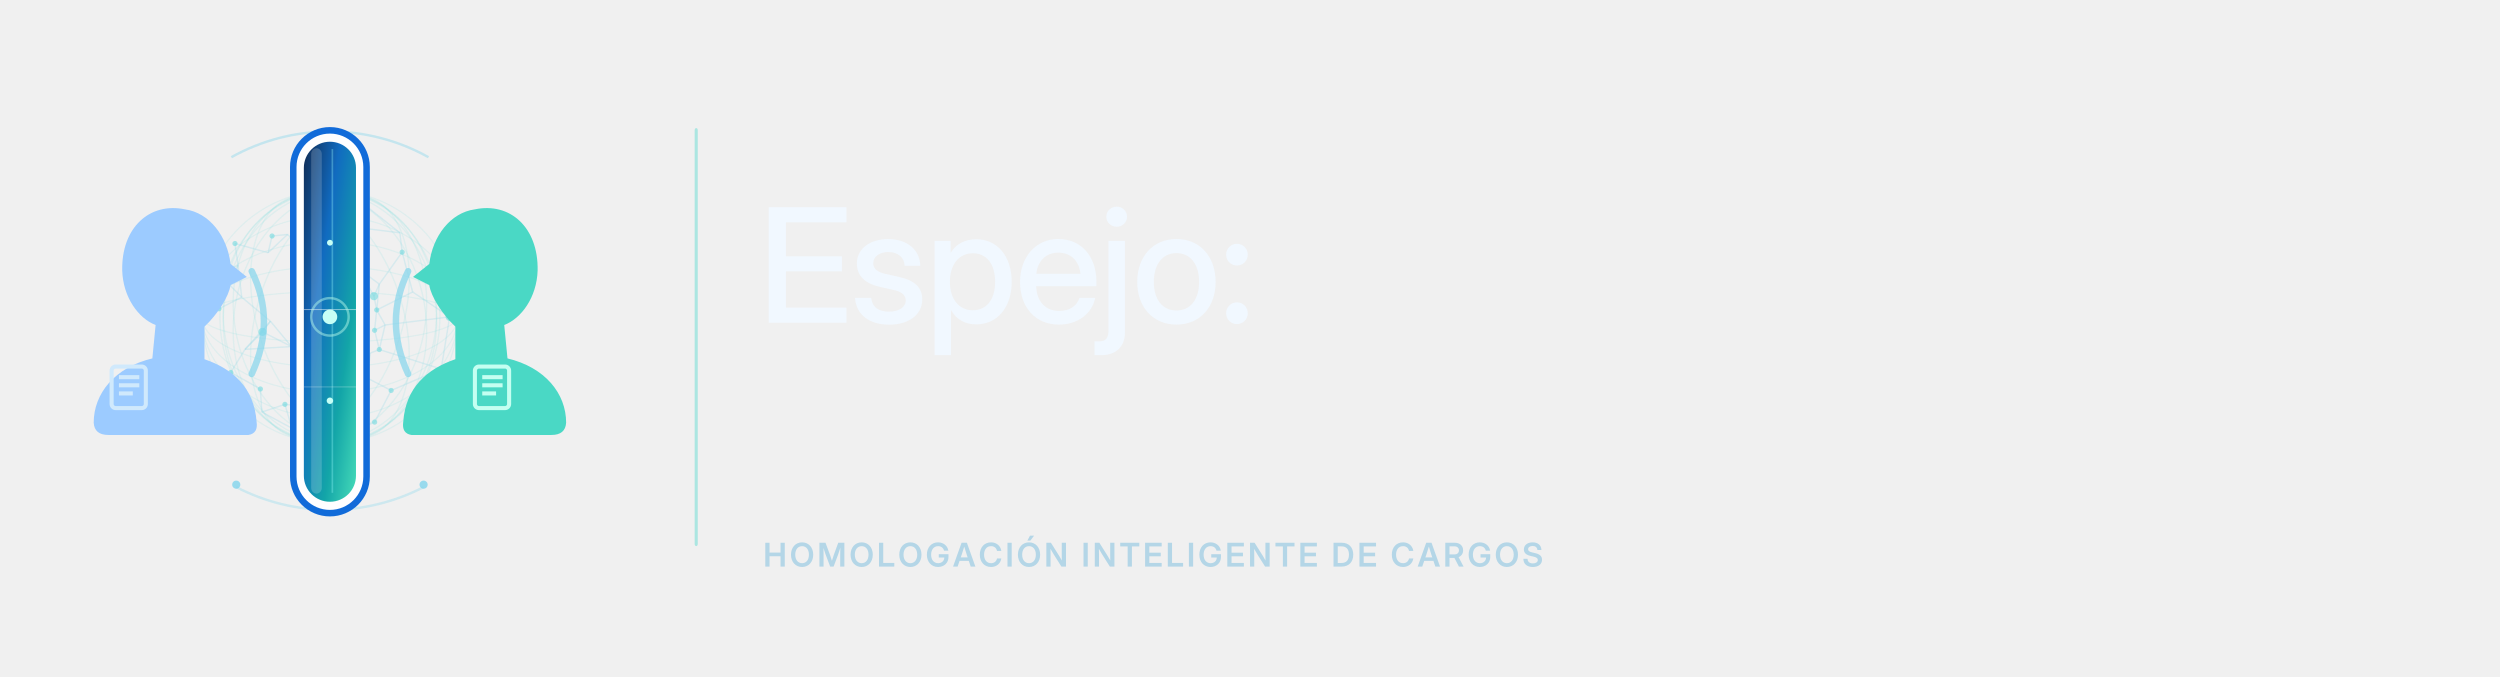
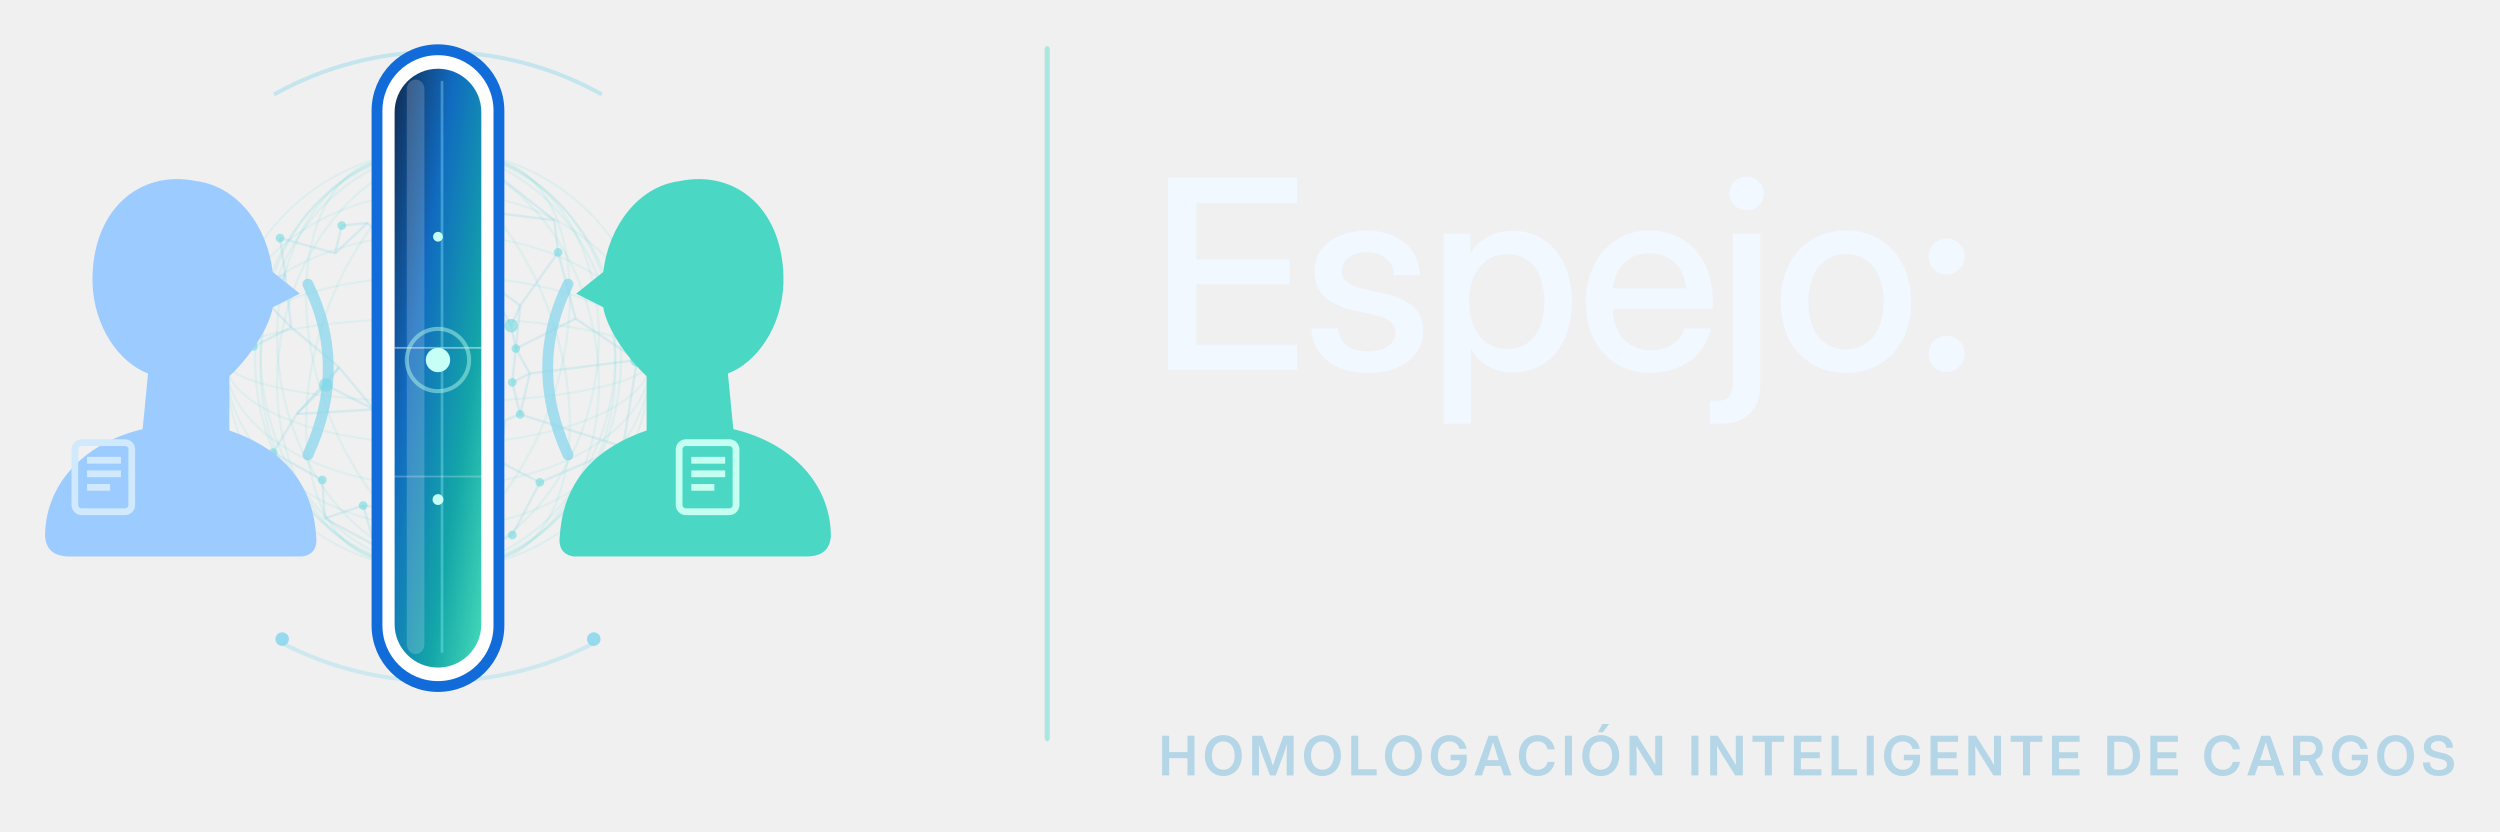
- <svg xmlns="http://www.w3.org/2000/svg" width="2440" height="660" viewBox="0 0 2440 660">
+ <svg xmlns="http://www.w3.org/2000/svg" width="1467" height="488" viewBox="65 98 1467 488">
  <defs>
    <linearGradient id="prism" x1="0" x2="0.95" y1="0" y2="1">
      <stop offset="0" stop-color="#102B54" />
      <stop offset="0.35" stop-color="#116BC0" />
      <stop offset="0.72" stop-color="#13A5A8" />
      <stop offset="1" stop-color="#42D7B7" />
    </linearGradient>
    <linearGradient id="bright" x1="0" y1="0" x2="1" y2="1">
      <stop stop-color="#0C64DD" />
      <stop offset="0.52" stop-color="#168DDB" />
      <stop offset="1" stop-color="#25C3A8" />
    </linearGradient>
    <linearGradient id="titleBanner" gradientUnits="userSpaceOnUse" x1="1320" y1="0" x2="2620" y2="0">
      <stop stop-color="#1574E4" />
      <stop offset=".56" stop-color="#188BD5" />
      <stop offset="1" stop-color="#10B6A7" />
    </linearGradient>
    <linearGradient id="titleBannerLight" gradientUnits="userSpaceOnUse" x1="1320" y1="0" x2="2620" y2="0">
      <stop stop-color="#6BB3FF" />
      <stop offset=".52" stop-color="#51CDDF" />
      <stop offset="1" stop-color="#68DFCA" />
    </linearGradient>
    <linearGradient id="titleHorizontal" gradientUnits="userSpaceOnUse" x1="740" y1="0" x2="2040" y2="0">
      <stop stop-color="#1574E4" />
      <stop offset=".56" stop-color="#188BD5" />
      <stop offset="1" stop-color="#10B6A7" />
    </linearGradient>
    <linearGradient id="titleHorizontalLight" gradientUnits="userSpaceOnUse" x1="740" y1="0" x2="2040" y2="0">
      <stop stop-color="#6BB3FF" />
      <stop offset=".52" stop-color="#51CDDF" />
      <stop offset="1" stop-color="#68DFCA" />
    </linearGradient>
    <linearGradient id="titleSquare" gradientUnits="userSpaceOnUse" x1="350" y1="0" x2="1250" y2="0">
      <stop stop-color="#1574E4" />
      <stop offset=".56" stop-color="#188BD5" />
      <stop offset="1" stop-color="#10B6A7" />
    </linearGradient>
    <linearGradient id="titleSquareLight" gradientUnits="userSpaceOnUse" x1="350" y1="0" x2="1250" y2="0">
      <stop stop-color="#6BB3FF" />
      <stop offset=".52" stop-color="#51CDDF" />
      <stop offset="1" stop-color="#68DFCA" />
    </linearGradient>
    <linearGradient id="leftHead" x1="0" y1="0" x2="1" y2="1">
      <stop stop-color="#091B3F" />
      <stop offset="1" stop-color="#1556A8" />
    </linearGradient>
    <linearGradient id="rightHead" x1="0" y1="0" x2="1" y2="1">
      <stop stop-color="#0EA1A6" />
      <stop offset="1" stop-color="#58DEBD" />
    </linearGradient>
    <linearGradient id="darkbg" x1="0" y1="0" x2="1" y2="1">
      <stop stop-color="#07152D" />
      <stop offset=".5" stop-color="#0E2851" />
      <stop offset="1" stop-color="#0A1B37" />
    </linearGradient>
    <linearGradient id="lightbg" x1="0" y1="0" x2="1" y2="1">
      <stop stop-color="#FCFEFF" />
      <stop offset=".65" stop-color="#F4F9FF" />
      <stop offset="1" stop-color="#EBF9F8" />
    </linearGradient>
    <radialGradient id="halolight">
      <stop stop-color="#B4EAEF" stop-opacity=".62" />
      <stop offset=".57" stop-color="#C3E9FB" stop-opacity=".25" />
      <stop offset="1" stop-color="#FFFFFF" stop-opacity="0" />
    </radialGradient>
    <radialGradient id="halodark">
      <stop stop-color="#1D9BAD" stop-opacity=".32" />
      <stop offset=".60" stop-color="#1985DA" stop-opacity=".12" />
      <stop offset="1" stop-color="#07315C" stop-opacity="0" />
    </radialGradient>
    <linearGradient id="mirrorShine">
      <stop stop-color="#FFFFFF" stop-opacity="0" />
      <stop offset=".39" stop-color="#FFFFFF" stop-opacity=".3" />
      <stop offset=".53" stop-color="#FFFFFF" stop-opacity=".02" />
      <stop offset="1" stop-color="#FFFFFF" stop-opacity="0" />
    </linearGradient>
    <linearGradient id="appGrad" x1="0" y1="0" x2="1" y2="1">
      <stop stop-color="#102C56" />
      <stop offset=".65" stop-color="#071A34" />
      <stop offset="1" stop-color="#061327" />
    </linearGradient>
    <linearGradient id="appLight" x1="0" y1="0" x2="1" y2="1">
      <stop stop-color="#F9FCFF" />
      <stop offset=".65" stop-color="#EDF8FD" />
      <stop offset="1" stop-color="#E9F7F3" />
    </linearGradient>
    <clipPath id="chipclip">
      <rect x="360" y="167" width="80" height="456" rx="40" />
    </clipPath>
  </defs>
  <g transform="translate(4 0) scale(.795)">
    <path d="M279 193 A248 248 0 0 1 521 193" stroke="#82D5EC" stroke-width="3" stroke-opacity=".4" fill="none" />
    <path d="M285 598 A250 250 0 0 0 515 598" stroke="#82D5EC" stroke-width="3" stroke-opacity=".32" fill="none" />
    <g fill="none">
      <ellipse cx="400" cy="389" rx="89.29" ry="154" stroke="#67D9DE" stroke-opacity="0.13" stroke-width="1.7" transform="rotate(-18 400 389)" />
      <ellipse cx="400" cy="389" rx="116.91" ry="154" stroke="#67D9DE" stroke-opacity="0.13" stroke-width="1.7" transform="rotate(-12 400 389)" />
      <ellipse cx="400" cy="389" rx="130.71" ry="154" stroke="#67D9DE" stroke-opacity="0.13" stroke-width="1.7" transform="rotate(-6 400 389)" />
      <ellipse cx="400" cy="389" rx="135.00" ry="154" stroke="#67D9DE" stroke-opacity="0.13" stroke-width="1.7" transform="rotate(0 400 389)" />
      <ellipse cx="400" cy="389" rx="130.71" ry="154" stroke="#67D9DE" stroke-opacity="0.13" stroke-width="1.7" transform="rotate(6 400 389)" />
      <ellipse cx="400" cy="389" rx="116.91" ry="154" stroke="#67D9DE" stroke-opacity="0.13" stroke-width="1.7" transform="rotate(12 400 389)" />
      <ellipse cx="400" cy="389" rx="89.29" ry="154" stroke="#67D9DE" stroke-opacity="0.13" stroke-width="1.7" transform="rotate(18 400 389)" />
      <ellipse cx="400" cy="389" rx="157" ry="31" stroke="#67D9DE" stroke-opacity=".13" stroke-width="1.5" />
      <ellipse cx="400" cy="389" rx="157" ry="62" stroke="#67D9DE" stroke-opacity=".13" stroke-width="1.5" />
      <ellipse cx="400" cy="389" rx="157" ry="93" stroke="#67D9DE" stroke-opacity=".13" stroke-width="1.5" />
      <ellipse cx="400" cy="389" rx="157" ry="124" stroke="#67D9DE" stroke-opacity=".13" stroke-width="1.5" />
      <ellipse cx="400" cy="389" rx="157" ry="155" stroke="#67D9DE" stroke-opacity=".13" stroke-width="1.5" />
      <path d="M546.99 389.00 L501.56 358.45" stroke="#90D7E6" stroke-width="1.8" stroke-opacity=".27" />
      <path d="M546.99 389.00 L536.60 453.04" stroke="#90D7E6" stroke-width="1.8" stroke-opacity=".27" />
      <path d="M546.99 389.00 L467.75 398.97" stroke="#90D7E6" stroke-width="1.8" stroke-opacity=".27" />
      <path d="M467.75 398.97 L454.84 405.50" stroke="#90D7E6" stroke-width="1.8" stroke-opacity=".27" />
      <path d="M467.75 398.97 L457.48 380.54" stroke="#90D7E6" stroke-width="1.8" stroke-opacity=".27" />
      <path d="M467.75 398.97 L460.62 429.11" stroke="#90D7E6" stroke-width="1.8" stroke-opacity=".27" />
      <path d="M454.84 405.50 L460.62 429.11" stroke="#90D7E6" stroke-width="1.8" stroke-opacity=".27" />
      <path d="M454.84 405.50 L457.48 380.54" stroke="#90D7E6" stroke-width="1.8" stroke-opacity=".27" />
      <path d="M536.60 453.04 L475.18 479.34" stroke="#90D7E6" stroke-width="1.8" stroke-opacity=".27" />
      <path d="M536.60 453.04 L460.62 429.11" stroke="#90D7E6" stroke-width="1.8" stroke-opacity=".27" />
      <path d="M460.62 429.11 L449.58 433.43" stroke="#90D7E6" stroke-width="1.8" stroke-opacity=".27" />
      <path d="M449.58 433.43 L445.94 464.27" stroke="#90D7E6" stroke-width="1.8" stroke-opacity=".27" />
      <path d="M475.18 479.34 L445.94 464.27" stroke="#90D7E6" stroke-width="1.8" stroke-opacity=".27" />
      <path d="M475.18 479.34 L454.91 518.21" stroke="#90D7E6" stroke-width="1.8" stroke-opacity=".27" />
      <path d="M445.94 464.27 L419.54 463.74" stroke="#90D7E6" stroke-width="1.8" stroke-opacity=".27" />
      <path d="M454.91 518.21 L416.09 535.23" stroke="#90D7E6" stroke-width="1.8" stroke-opacity=".27" />
      <path d="M419.54 463.74 L396.87 474.61" stroke="#90D7E6" stroke-width="1.8" stroke-opacity=".27" />
      <path d="M416.09 535.23 L379.53 499.83" stroke="#90D7E6" stroke-width="1.8" stroke-opacity=".27" />
      <path d="M416.09 535.23 L353.35 525.74" stroke="#90D7E6" stroke-width="1.8" stroke-opacity=".27" />
      <path d="M396.87 474.61 L379.53 499.83" stroke="#90D7E6" stroke-width="1.8" stroke-opacity=".27" />
      <path d="M379.53 499.83 L344.77 496.42" stroke="#90D7E6" stroke-width="1.8" stroke-opacity=".27" />
      <path d="M379.53 499.83 L353.35 525.74" stroke="#90D7E6" stroke-width="1.8" stroke-opacity=".27" />
      <path d="M353.35 525.74 L344.77 496.42" stroke="#90D7E6" stroke-width="1.8" stroke-opacity=".27" />
      <path d="M353.35 525.74 L316.39 505.86" stroke="#90D7E6" stroke-width="1.8" stroke-opacity=".27" />
      <path d="M344.77 496.42 L316.39 505.86" stroke="#90D7E6" stroke-width="1.8" stroke-opacity=".27" />
      <path d="M316.39 505.86 L314.64 477.53" stroke="#90D7E6" stroke-width="1.8" stroke-opacity=".27" />
      <path d="M314.64 477.53 L278.25 457.33" stroke="#90D7E6" stroke-width="1.8" stroke-opacity=".27" />
      <path d="M352.79 425.46 L317.20 407.44" stroke="#90D7E6" stroke-width="1.8" stroke-opacity=".27" />
      <path d="M352.79 425.46 L326.94 394.35" stroke="#90D7E6" stroke-width="1.8" stroke-opacity=".27" />
      <path d="M352.79 425.46 L295.77 428.87" stroke="#90D7E6" stroke-width="1.8" stroke-opacity=".27" />
      <path d="M278.25 457.33 L295.77 428.87" stroke="#90D7E6" stroke-width="1.8" stroke-opacity=".27" />
      <path d="M295.77 428.87 L317.20 407.44" stroke="#90D7E6" stroke-width="1.8" stroke-opacity=".27" />
      <path d="M295.77 428.87 L326.94 394.35" stroke="#90D7E6" stroke-width="1.8" stroke-opacity=".27" />
      <path d="M317.20 407.44 L326.94 394.35" stroke="#90D7E6" stroke-width="1.8" stroke-opacity=".27" />
      <path d="M326.94 394.35 L291.70 364.88" stroke="#90D7E6" stroke-width="1.8" stroke-opacity=".27" />
      <path d="M263.78 379.03 L291.70 364.88" stroke="#90D7E6" stroke-width="1.8" stroke-opacity=".27" />
      <path d="M263.78 379.03 L264.52 337.18" stroke="#90D7E6" stroke-width="1.8" stroke-opacity=".27" />
      <path d="M263.78 379.03 L287.24 325.72" stroke="#90D7E6" stroke-width="1.8" stroke-opacity=".27" />
      <path d="M291.70 364.88 L264.52 337.18" stroke="#90D7E6" stroke-width="1.8" stroke-opacity=".27" />
      <path d="M291.70 364.88 L287.24 325.72" stroke="#90D7E6" stroke-width="1.8" stroke-opacity=".27" />
      <path d="M264.52 337.18 L287.24 325.72" stroke="#90D7E6" stroke-width="1.8" stroke-opacity=".27" />
      <path d="M287.24 325.72 L283.43 298.99" stroke="#90D7E6" stroke-width="1.8" stroke-opacity=".27" />
      <path d="M283.43 298.99 L324.09 310.27" stroke="#90D7E6" stroke-width="1.8" stroke-opacity=".27" />
      <path d="M324.09 310.27 L328.99 289.74" stroke="#90D7E6" stroke-width="1.8" stroke-opacity=".27" />
      <path d="M324.09 310.27 L347.97 287.81" stroke="#90D7E6" stroke-width="1.8" stroke-opacity=".27" />
      <path d="M328.99 289.74 L347.97 287.81" stroke="#90D7E6" stroke-width="1.8" stroke-opacity=".27" />
      <path d="M347.97 287.81 L374.23 313.47" stroke="#90D7E6" stroke-width="1.8" stroke-opacity=".27" />
      <path d="M374.23 313.47 L396.90 304.06" stroke="#90D7E6" stroke-width="1.8" stroke-opacity=".27" />
      <path d="M373.33 244.60 L414.22 259.79" stroke="#90D7E6" stroke-width="1.8" stroke-opacity=".27" />
      <path d="M396.90 304.06 L435.76 330.40" stroke="#90D7E6" stroke-width="1.8" stroke-opacity=".27" />
      <path d="M396.90 304.06 L414.22 259.79" stroke="#90D7E6" stroke-width="1.8" stroke-opacity=".27" />
      <path d="M414.22 259.79 L437.09 247.12" stroke="#90D7E6" stroke-width="1.8" stroke-opacity=".27" />
      <path d="M414.22 259.79 L445.95 280.87" stroke="#90D7E6" stroke-width="1.8" stroke-opacity=".27" />
      <path d="M437.09 247.12 L445.95 280.87" stroke="#90D7E6" stroke-width="1.8" stroke-opacity=".27" />
      <path d="M437.09 247.12 L485.86 285.83" stroke="#90D7E6" stroke-width="1.8" stroke-opacity=".27" />
      <path d="M445.95 280.87 L485.86 285.83" stroke="#90D7E6" stroke-width="1.8" stroke-opacity=".27" />
      <path d="M435.76 330.40 L460.68 348.85" stroke="#90D7E6" stroke-width="1.8" stroke-opacity=".27" />
      <path d="M435.76 330.40 L454.07 363.65" stroke="#90D7E6" stroke-width="1.8" stroke-opacity=".27" />
      <path d="M485.86 285.83 L488.69 309.54" stroke="#90D7E6" stroke-width="1.8" stroke-opacity=".27" />
      <path d="M488.69 309.54 L460.68 348.85" stroke="#90D7E6" stroke-width="1.8" stroke-opacity=".27" />
      <path d="M488.69 309.54 L501.56 358.45" stroke="#90D7E6" stroke-width="1.8" stroke-opacity=".27" />
      <path d="M460.68 348.85 L454.07 363.65" stroke="#90D7E6" stroke-width="1.8" stroke-opacity=".27" />
      <path d="M460.68 348.85 L457.48 380.54" stroke="#90D7E6" stroke-width="1.8" stroke-opacity=".27" />
      <path d="M454.07 363.65 L457.48 380.54" stroke="#90D7E6" stroke-width="1.8" stroke-opacity=".27" />
      <path d="M501.56 358.45 L457.48 380.54" stroke="#90D7E6" stroke-width="1.8" stroke-opacity=".27" />
      <circle cx="546.99" cy="389.00" r="5" fill="#67D9DE" fill-opacity="0.54" stroke="none" />
      <circle cx="454.84" cy="405.50" r="3.2" fill="#67D9DE" fill-opacity="0.54" stroke="none" />
      <circle cx="460.62" cy="429.11" r="3.2" fill="#67D9DE" fill-opacity="0.54" stroke="none" />
      <circle cx="475.18" cy="479.34" r="3.2" fill="#67D9DE" fill-opacity="0.54" stroke="none" />
      <circle cx="454.91" cy="518.21" r="3.2" fill="#67D9DE" fill-opacity="0.54" stroke="none" />
      <circle cx="416.09" cy="535.23" r="5" fill="#67D9DE" fill-opacity="0.54" stroke="none" />
      <circle cx="379.53" cy="499.83" r="3.2" fill="#67D9DE" fill-opacity="0.54" stroke="none" />
      <circle cx="344.77" cy="496.42" r="3.2" fill="#67D9DE" fill-opacity="0.54" stroke="none" />
      <circle cx="314.64" cy="477.53" r="3.2" fill="#67D9DE" fill-opacity="0.54" stroke="none" />
      <circle cx="278.25" cy="457.33" r="3.2" fill="#67D9DE" fill-opacity="0.54" stroke="none" />
      <circle cx="317.20" cy="407.44" r="5" fill="#67D9DE" fill-opacity="0.54" stroke="none" />
      <circle cx="263.78" cy="379.03" r="3.2" fill="#67D9DE" fill-opacity="0.54" stroke="none" />
      <circle cx="264.52" cy="337.18" r="3.2" fill="#67D9DE" fill-opacity="0.54" stroke="none" />
      <circle cx="283.43" cy="298.99" r="3.2" fill="#67D9DE" fill-opacity="0.54" stroke="none" />
      <circle cx="328.99" cy="289.74" r="3.2" fill="#67D9DE" fill-opacity="0.54" stroke="none" />
      <circle cx="374.23" cy="313.47" r="5" fill="#67D9DE" fill-opacity="0.54" stroke="none" />
      <circle cx="396.90" cy="304.06" r="3.2" fill="#67D9DE" fill-opacity="0.54" stroke="none" />
      <circle cx="437.09" cy="247.12" r="3.2" fill="#67D9DE" fill-opacity="0.54" stroke="none" />
      <circle cx="435.76" cy="330.40" r="3.2" fill="#67D9DE" fill-opacity="0.54" stroke="none" />
      <circle cx="488.69" cy="309.54" r="3.2" fill="#67D9DE" fill-opacity="0.54" stroke="none" />
      <circle cx="454.07" cy="363.65" r="5" fill="#67D9DE" fill-opacity="0.54" stroke="none" />
      <circle cx="457.48" cy="380.54" r="3.2" fill="#67D9DE" fill-opacity="0.54" stroke="none" />
    </g>
    <path d="M304 333 Q334 394 304 459" stroke="#82D5EC" stroke-width="8" fill="none" stroke-linecap="round" stroke-opacity=".68" />
    <path d="M496 333 Q466 394 496 459" stroke="#82D5EC" stroke-width="8" fill="none" stroke-linecap="round" stroke-opacity=".68" />
    <path d="M 222 257 C 179 248 144 279 145 332 C 146 365 165 391 186 399 L 182 440 C 136 451 110 483 110 519 Q 111 534 128 534 L 300 534 Q 312 532 310 518 C 307 476 281 453 246 441 L 246 401 C 262 386 276 364 278 350 L 298 340 L 278 324 C 274 290 252 261 222 257 Z" fill="#9CCBFF" />
    <path d="M 222 257 C 179 248 144 279 145 332 C 146 365 165 391 186 399 L 182 440 C 136 451 110 483 110 519 Q 111 534 128 534 L 300 534 Q 312 532 310 518 C 307 476 281 453 246 441 L 246 401 C 262 386 276 364 278 350 L 298 340 L 278 324 C 274 290 252 261 222 257 Z" transform="translate(800 0) scale(-1 1)" fill="#4AD8C5" />
    <g transform="translate(157 472)" fill="none" stroke="#D0E9FC" stroke-width="5" stroke-linejoin="round">
      <rect x="-25" y="-22" width="42" height="51" rx="5" />
      <path d="M-16 -9 H9 M-16 1 H9 M-16 11 H1" />
    </g>
    <g transform="translate(603 472)" fill="none" stroke="#C4FFF1" stroke-width="5" stroke-linejoin="round">
      <rect x="-25" y="-22" width="42" height="51" rx="5" />
      <path d="M-16 -9 H9 M-16 1 H9 M-16 11 H1" />
    </g>
    <rect x="355" y="160" width="90" height="470" rx="45" fill="#FEFEFF" stroke="#116BD9" stroke-width="8" />
    <rect x="368" y="174" width="64" height="442" rx="32" fill="url(#prism)" />
    <rect x="377" y="182" width="13" height="424" rx="7" fill="#FFFFFF" opacity=".18" />
    <path d="M403 183 V605" stroke="#9DFFFF" stroke-opacity=".32" stroke-width="2" />
    <path d="M368 380 H432" stroke="#FFFFFF" stroke-width="1.3" stroke-opacity=".45" />
    <path d="M368 475 H432" stroke="#FFFFFF" stroke-width="1.3" stroke-opacity=".24" />
    <circle cx="400" cy="389" r="9" fill="#C6FFF6" />
    <circle cx="400" cy="389" r="23" fill="none" stroke="#B0F7E9" stroke-opacity=".5" stroke-width="3" />
    <circle cx="400" cy="298" r="3.6" fill="#C6FFF6" />
    <circle cx="400" cy="492" r="4" fill="#C6FFF6" />
    <circle cx="285" cy="595" r="5" fill="#82D5EC" opacity=".8" />
    <circle cx="515" cy="595" r="5" fill="#82D5EC" opacity=".8" />
  </g>
  <rect x="678" y="125" width="3" height="408" rx="2" fill="#60DCD1" opacity=".48" />
  <g fill="#F1F8FF" opacity="1">
    <path d="M136 0H1138V195H358V663H1080V856H358V1295H1138V1490H136Z" transform="translate(740.00 315.00) scale(0.075684 -0.075684)" />
    <path d="M510 -25C756 -25 936 99 936 300C936 453 842 545 636 591L456 631C361 653 304 696 304 767C304 848 380 912 500 912C625 912 707 837 709 734H911C905 947 735 1079 497 1079C255 1079 93 950 93 763C93 606 197 505 396 461L571 422C662 402 723 360 723 288C723 204 640 143 506 143C369 143 289 207 277 321H69C84 92 268 -25 510 -25Z" transform="translate(829.27 315.00) scale(0.075684 -0.075684)" />
    <path d="M119 -418H330V159H333C404 38 517 -21 655 -21C930 -21 1113 201 1113 528C1113 854 929 1077 656 1077C519 1077 396 1020 329 904H326V1056H119ZM612 161C432 161 316 306 316 528C316 750 432 896 612 896C782 896 899 767 899 528C899 290 782 161 612 161Z" transform="translate(903.19 315.00) scale(0.075684 -0.075684)" />
    <path d="M570 -24C809 -24 997 117 1036 321H833C803 221 711 152 573 152C388 152 282 281 275 471H1052V528C1052 854 858 1080 559 1080C271 1080 67 848 67 526C67 207 257 -24 570 -24ZM277 631C295 799 402 904 561 904C721 904 829 799 846 631Z" transform="translate(990.49 315.00) scale(0.075684 -0.075684)" />
    <path d="M119 1056V-100C119 -198 83 -240 -1 -240H-61V-418H27C224 -418 331 -299 331 -128V1056ZM225 1238C300 1238 358 1295 358 1367C358 1440 300 1497 225 1497C150 1497 91 1440 91 1367C91 1295 150 1238 225 1238Z" transform="translate(1072.88 315.00) scale(0.075684 -0.075684)" />
    <path d="M573 -24C875 -24 1078 201 1078 526C1078 853 875 1080 573 1080C271 1080 67 853 67 526C67 201 271 -24 573 -24ZM573 158C392 158 281 301 281 526C281 753 393 898 573 898C753 898 865 753 865 526C865 302 754 158 573 158Z" transform="translate(1104.86 315.00) scale(0.075684 -0.075684)" />
    <path d="M233 738C312 738 373 800 373 878C373 956 312 1018 233 1018C155 1018 94 956 94 878C94 800 155 738 233 738ZM233 -17C312 -17 373 44 373 123C373 201 312 263 233 263C155 263 94 201 94 123C94 44 155 -17 233 -17Z" transform="translate(1189.59 315.00) scale(0.075684 -0.075684)" />
  </g>
  <defs>
    <clipPath id="clip_horizontal_dark">
      <g fill="#FFFFFF" opacity="1">
        <path d="M111 0H419V628H1052V0H1359V1490H1052V892H419V1490H111Z" transform="translate(740.00 480.00) scale(0.077148 -0.077148)" />
        <path d="M594 -24C915 -24 1131 196 1131 527C1131 858 915 1080 594 1080C274 1080 58 858 58 527C58 196 274 -24 594 -24ZM594 215C451 215 355 331 355 527C355 724 452 841 594 841C737 841 834 724 834 527C834 331 738 215 594 215Z" transform="translate(850.49 480.00) scale(0.077148 -0.077148)" />
        <path d="M104 0H399V623C399 759 483 835 588 835C691 835 763 764 763 654V0H1047V636C1047 754 1118 835 1232 835C1333 835 1411 773 1411 646V0H1705V700C1705 942 1554 1078 1351 1078C1198 1078 1068 1001 1013 872C969 1001 850 1078 708 1078C574 1078 451 1009 388 866V1056H104Z" transform="translate(939.21 480.00) scale(0.077148 -0.077148)" />
        <path d="M594 -24C915 -24 1131 196 1131 527C1131 858 915 1080 594 1080C274 1080 58 858 58 527C58 196 274 -24 594 -24ZM594 215C451 215 355 331 355 527C355 724 452 841 594 841C737 841 834 724 834 527C834 331 738 215 594 215Z" transform="translate(1075.85 480.00) scale(0.077148 -0.077148)" />
        <path d="M399 1490H104V0H399Z" transform="translate(1164.58 480.00) scale(0.077148 -0.077148)" />
        <path d="M594 -24C915 -24 1131 196 1131 527C1131 858 915 1080 594 1080C274 1080 58 858 58 527C58 196 274 -24 594 -24ZM594 215C451 215 355 331 355 527C355 724 452 841 594 841C737 841 834 724 834 527C834 331 738 215 594 215Z" transform="translate(1200.39 480.00) scale(0.077148 -0.077148)" />
        <path d="M603 -432C909 -432 1119 -294 1119 41V1056H828V903H827C760 1020 650 1078 513 1078C243 1078 58 853 58 536C58 221 239 -1 515 -1C653 -1 764 55 827 179H828V17C828 -135 747 -215 603 -215C493 -215 415 -170 394 -90H110C140 -295 303 -432 603 -432ZM591 235C448 235 355 346 355 540C355 734 448 844 591 844C740 844 839 724 839 540C839 355 740 235 591 235Z" transform="translate(1289.12 480.00) scale(0.077148 -0.077148)" />
        <path d="M427 -18C589 -18 680 46 736 149H740V0H1028V716C1028 942 862 1078 573 1078C283 1078 111 940 98 722H375C382 803 454 859 564 859C672 859 737 805 737 727V720C737 652 669 643 476 624C256 604 64 536 64 298C64 87 216 -18 427 -18ZM509 187C410 187 346 231 346 306C346 390 426 429 527 444C622 459 705 473 739 492V386C739 272 651 187 509 187Z" transform="translate(1380.55 480.00) scale(0.077148 -0.077148)" />
      </g>
    </clipPath>
    <linearGradient id="gradient_horizontal_dark" gradientUnits="userSpaceOnUse" x1="740.00" y1="0" x2="1464.88" y2="0">
      <stop stop-color="#6BB3FF" />
      <stop offset=".50" stop-color="#51CDDF" />
      <stop offset="1" stop-color="#68DFCA" />
    </linearGradient>
  </defs>
  <rect x="738" y="290.4" width="728.88" height="268.6" fill="url(#gradient_horizontal_dark)" clip-path="url(#clip_horizontal_dark)" />
  <g fill="#B4D6E7" opacity="1">
    <path d="M124 0H388V646H1075V0H1340V1490H1075V875H388V1490H124Z" transform="translate(745.00 553.00) scale(0.015625 -0.015625)" />
    <path d="M766 -24C1165 -24 1460 279 1460 744C1460 1211 1165 1514 766 1514C367 1514 72 1211 72 744C72 280 367 -24 766 -24ZM766 213C522 213 338 404 338 744C338 1085 522 1277 766 1277C1009 1277 1193 1085 1193 744C1193 404 1009 213 766 213Z" transform="translate(770.88 553.00) scale(0.015625 -0.015625)" />
    <path d="M124 0H384V760C384 860 379 1015 376 1162C428 1001 478 847 509 760L795 0H1011L1295 760C1327 851 1378 1015 1431 1183C1427 1030 1422 865 1422 760V0H1682V1490H1300L1015 707C988 624 940 475 905 359C870 475 822 624 794 707L504 1490H124Z" transform="translate(797.81 553.00) scale(0.015625 -0.015625)" />
    <path d="M766 -24C1165 -24 1460 279 1460 744C1460 1211 1165 1514 766 1514C367 1514 72 1211 72 744C72 280 367 -24 766 -24ZM766 213C522 213 338 404 338 744C338 1085 522 1277 766 1277C1009 1277 1193 1085 1193 744C1193 404 1009 213 766 213Z" transform="translate(829.03 553.00) scale(0.015625 -0.015625)" />
    <path d="M124 0H1079V229H388V1490H124Z" transform="translate(855.97 553.00) scale(0.015625 -0.015625)" />
    <path d="M766 -24C1165 -24 1460 279 1460 744C1460 1211 1165 1514 766 1514C367 1514 72 1211 72 744C72 280 367 -24 766 -24ZM766 213C522 213 338 404 338 744C338 1085 522 1277 766 1277C1009 1277 1193 1085 1193 744C1193 404 1009 213 766 213Z" transform="translate(876.56 553.00) scale(0.015625 -0.015625)" />
    <path d="M771 -24C1147 -24 1422 233 1422 596V776H815V567H1161C1159 356 997 213 777 213C509 213 338 422 338 744C338 1067 508 1277 775 1277C966 1277 1106 1164 1143 996H1412C1369 1304 1101 1514 768 1514C368 1514 72 1212 72 744C72 288 358 -24 771 -24Z" transform="translate(903.50 553.00) scale(0.015625 -0.015625)" />
    <path d="M13 0H297L419 356H997L1116 0H1407L877 1490H545ZM493 573 565 783C610 920 655 1063 711 1251C767 1063 811 920 855 783L925 573Z" transform="translate(929.98 553.00) scale(0.015625 -0.015625)" />
    <path d="M774 -24C1110 -24 1366 184 1416 509H1148C1106 320 966 213 776 213C502 213 338 424 338 744C338 1066 503 1277 776 1277C967 1277 1107 1169 1147 979H1416C1366 1305 1110 1514 774 1514C363 1514 72 1212 72 744C72 279 363 -24 774 -24Z" transform="translate(955.17 553.00) scale(0.015625 -0.015625)" />
    <path d="M388 1490H124V0H388Z" transform="translate(981.36 553.00) scale(0.015625 -0.015625)" />
    <path d="M766 -24C1165 -24 1460 279 1460 744C1460 1211 1165 1514 766 1514C367 1514 72 1211 72 744C72 280 367 -24 766 -24ZM766 213C522 213 338 404 338 744C338 1085 522 1277 766 1277C1009 1277 1193 1085 1193 744C1193 404 1009 213 766 213ZM662 1622H848L1081 1930H825Z" transform="translate(992.36 553.00) scale(0.015625 -0.015625)" />
    <path d="M124 0H388V749C388 814 387 942 381 1108C472 947 551 815 593 748L1065 0H1351V1490H1086V678C1086 619 1088 495 1092 383C1033 489 967 603 932 659L409 1490H124Z" transform="translate(1019.30 553.00) scale(0.015625 -0.015625)" />
    <path d="M388 1490H124V0H388Z" transform="translate(1055.58 553.00) scale(0.015625 -0.015625)" />
    <path d="M124 0H388V749C388 814 387 942 381 1108C472 947 551 815 593 748L1065 0H1351V1490H1086V678C1086 619 1088 495 1092 383C1033 489 967 603 932 659L409 1490H124Z" transform="translate(1066.58 553.00) scale(0.015625 -0.015625)" />
    <path d="M46 1261H510V0H775V1261H1237V1490H46Z" transform="translate(1092.62 553.00) scale(0.015625 -0.015625)" />
    <path d="M124 0H1159V229H388V644H1101V869H388V1261H1159V1490H124Z" transform="translate(1115.69 553.00) scale(0.015625 -0.015625)" />
    <path d="M124 0H1079V229H388V1490H124Z" transform="translate(1137.84 553.00) scale(0.015625 -0.015625)" />
    <path d="M388 1490H124V0H388Z" transform="translate(1158.44 553.00) scale(0.015625 -0.015625)" />
    <path d="M771 -24C1147 -24 1422 233 1422 596V776H815V567H1161C1159 356 997 213 777 213C509 213 338 422 338 744C338 1067 508 1277 775 1277C966 1277 1106 1164 1143 996H1412C1369 1304 1101 1514 768 1514C368 1514 72 1212 72 744C72 288 358 -24 771 -24Z" transform="translate(1169.44 553.00) scale(0.015625 -0.015625)" />
    <path d="M124 0H1159V229H388V644H1101V869H388V1261H1159V1490H124Z" transform="translate(1195.92 553.00) scale(0.015625 -0.015625)" />
    <path d="M124 0H388V749C388 814 387 942 381 1108C472 947 551 815 593 748L1065 0H1351V1490H1086V678C1086 619 1088 495 1092 383C1033 489 967 603 932 659L409 1490H124Z" transform="translate(1218.08 553.00) scale(0.015625 -0.015625)" />
    <path d="M46 1261H510V0H775V1261H1237V1490H46Z" transform="translate(1244.12 553.00) scale(0.015625 -0.015625)" />
    <path d="M124 0H1159V229H388V644H1101V869H388V1261H1159V1490H124Z" transform="translate(1267.19 553.00) scale(0.015625 -0.015625)" />
    <path d="M627 0C1083 0 1356 286 1356 747C1356 1205 1081 1490 638 1490H124V0ZM388 226V1264H621C935 1264 1089 1075 1089 747C1089 416 937 226 613 226Z" transform="translate(1299.58 553.00) scale(0.015625 -0.015625)" />
    <path d="M124 0H1159V229H388V644H1101V869H388V1261H1159V1490H124Z" transform="translate(1324.89 553.00) scale(0.015625 -0.015625)" />
    <path d="M774 -24C1110 -24 1366 184 1416 509H1148C1106 320 966 213 776 213C502 213 338 424 338 744C338 1066 503 1277 776 1277C967 1277 1107 1169 1147 979H1416C1366 1305 1110 1514 774 1514C363 1514 72 1212 72 744C72 279 363 -24 774 -24Z" transform="translate(1357.28 553.00) scale(0.015625 -0.015625)" />
    <path d="M13 0H297L419 356H997L1116 0H1407L877 1490H545ZM493 573 565 783C610 920 655 1063 711 1251C767 1063 811 920 855 783L925 573Z" transform="translate(1383.47 553.00) scale(0.015625 -0.015625)" />
    <path d="M124 0H388V542H688C691 542 693 542 695 542L975 0H1266L955 590C1132 662 1238 811 1238 1014C1238 1306 1033 1490 705 1490H124ZM388 760V1266H690C868 1266 978 1169 978 1014C978 858 868 760 692 760Z" transform="translate(1408.66 553.00) scale(0.015625 -0.015625)" />
    <path d="M771 -24C1147 -24 1422 233 1422 596V776H815V567H1161C1159 356 997 213 777 213C509 213 338 422 338 744C338 1067 508 1277 775 1277C966 1277 1106 1164 1143 996H1412C1369 1304 1101 1514 768 1514C368 1514 72 1212 72 744C72 288 358 -24 771 -24Z" transform="translate(1432.27 553.00) scale(0.015625 -0.015625)" />
    <path d="M766 -24C1165 -24 1460 279 1460 744C1460 1211 1165 1514 766 1514C367 1514 72 1211 72 744C72 280 367 -24 766 -24ZM766 213C522 213 338 404 338 744C338 1085 522 1277 766 1277C1009 1277 1193 1085 1193 744C1193 404 1009 213 766 213Z" transform="translate(1458.75 553.00) scale(0.015625 -0.015625)" />
    <path d="M663 -24C1016 -24 1237 152 1237 430C1237 649 1098 778 789 847L638 882C444 927 367 983 367 1083C367 1205 484 1290 649 1290C823 1290 937 1195 948 1038H1199C1190 1334 983 1514 650 1514C321 1514 102 1336 102 1070C102 861 239 730 537 662L697 626C896 580 974 519 974 414C974 283 851 199 665 199C458 199 334 306 332 486H73C73 167 294 -24 663 -24Z" transform="translate(1485.69 553.00) scale(0.015625 -0.015625)" />
  </g>
</svg>
